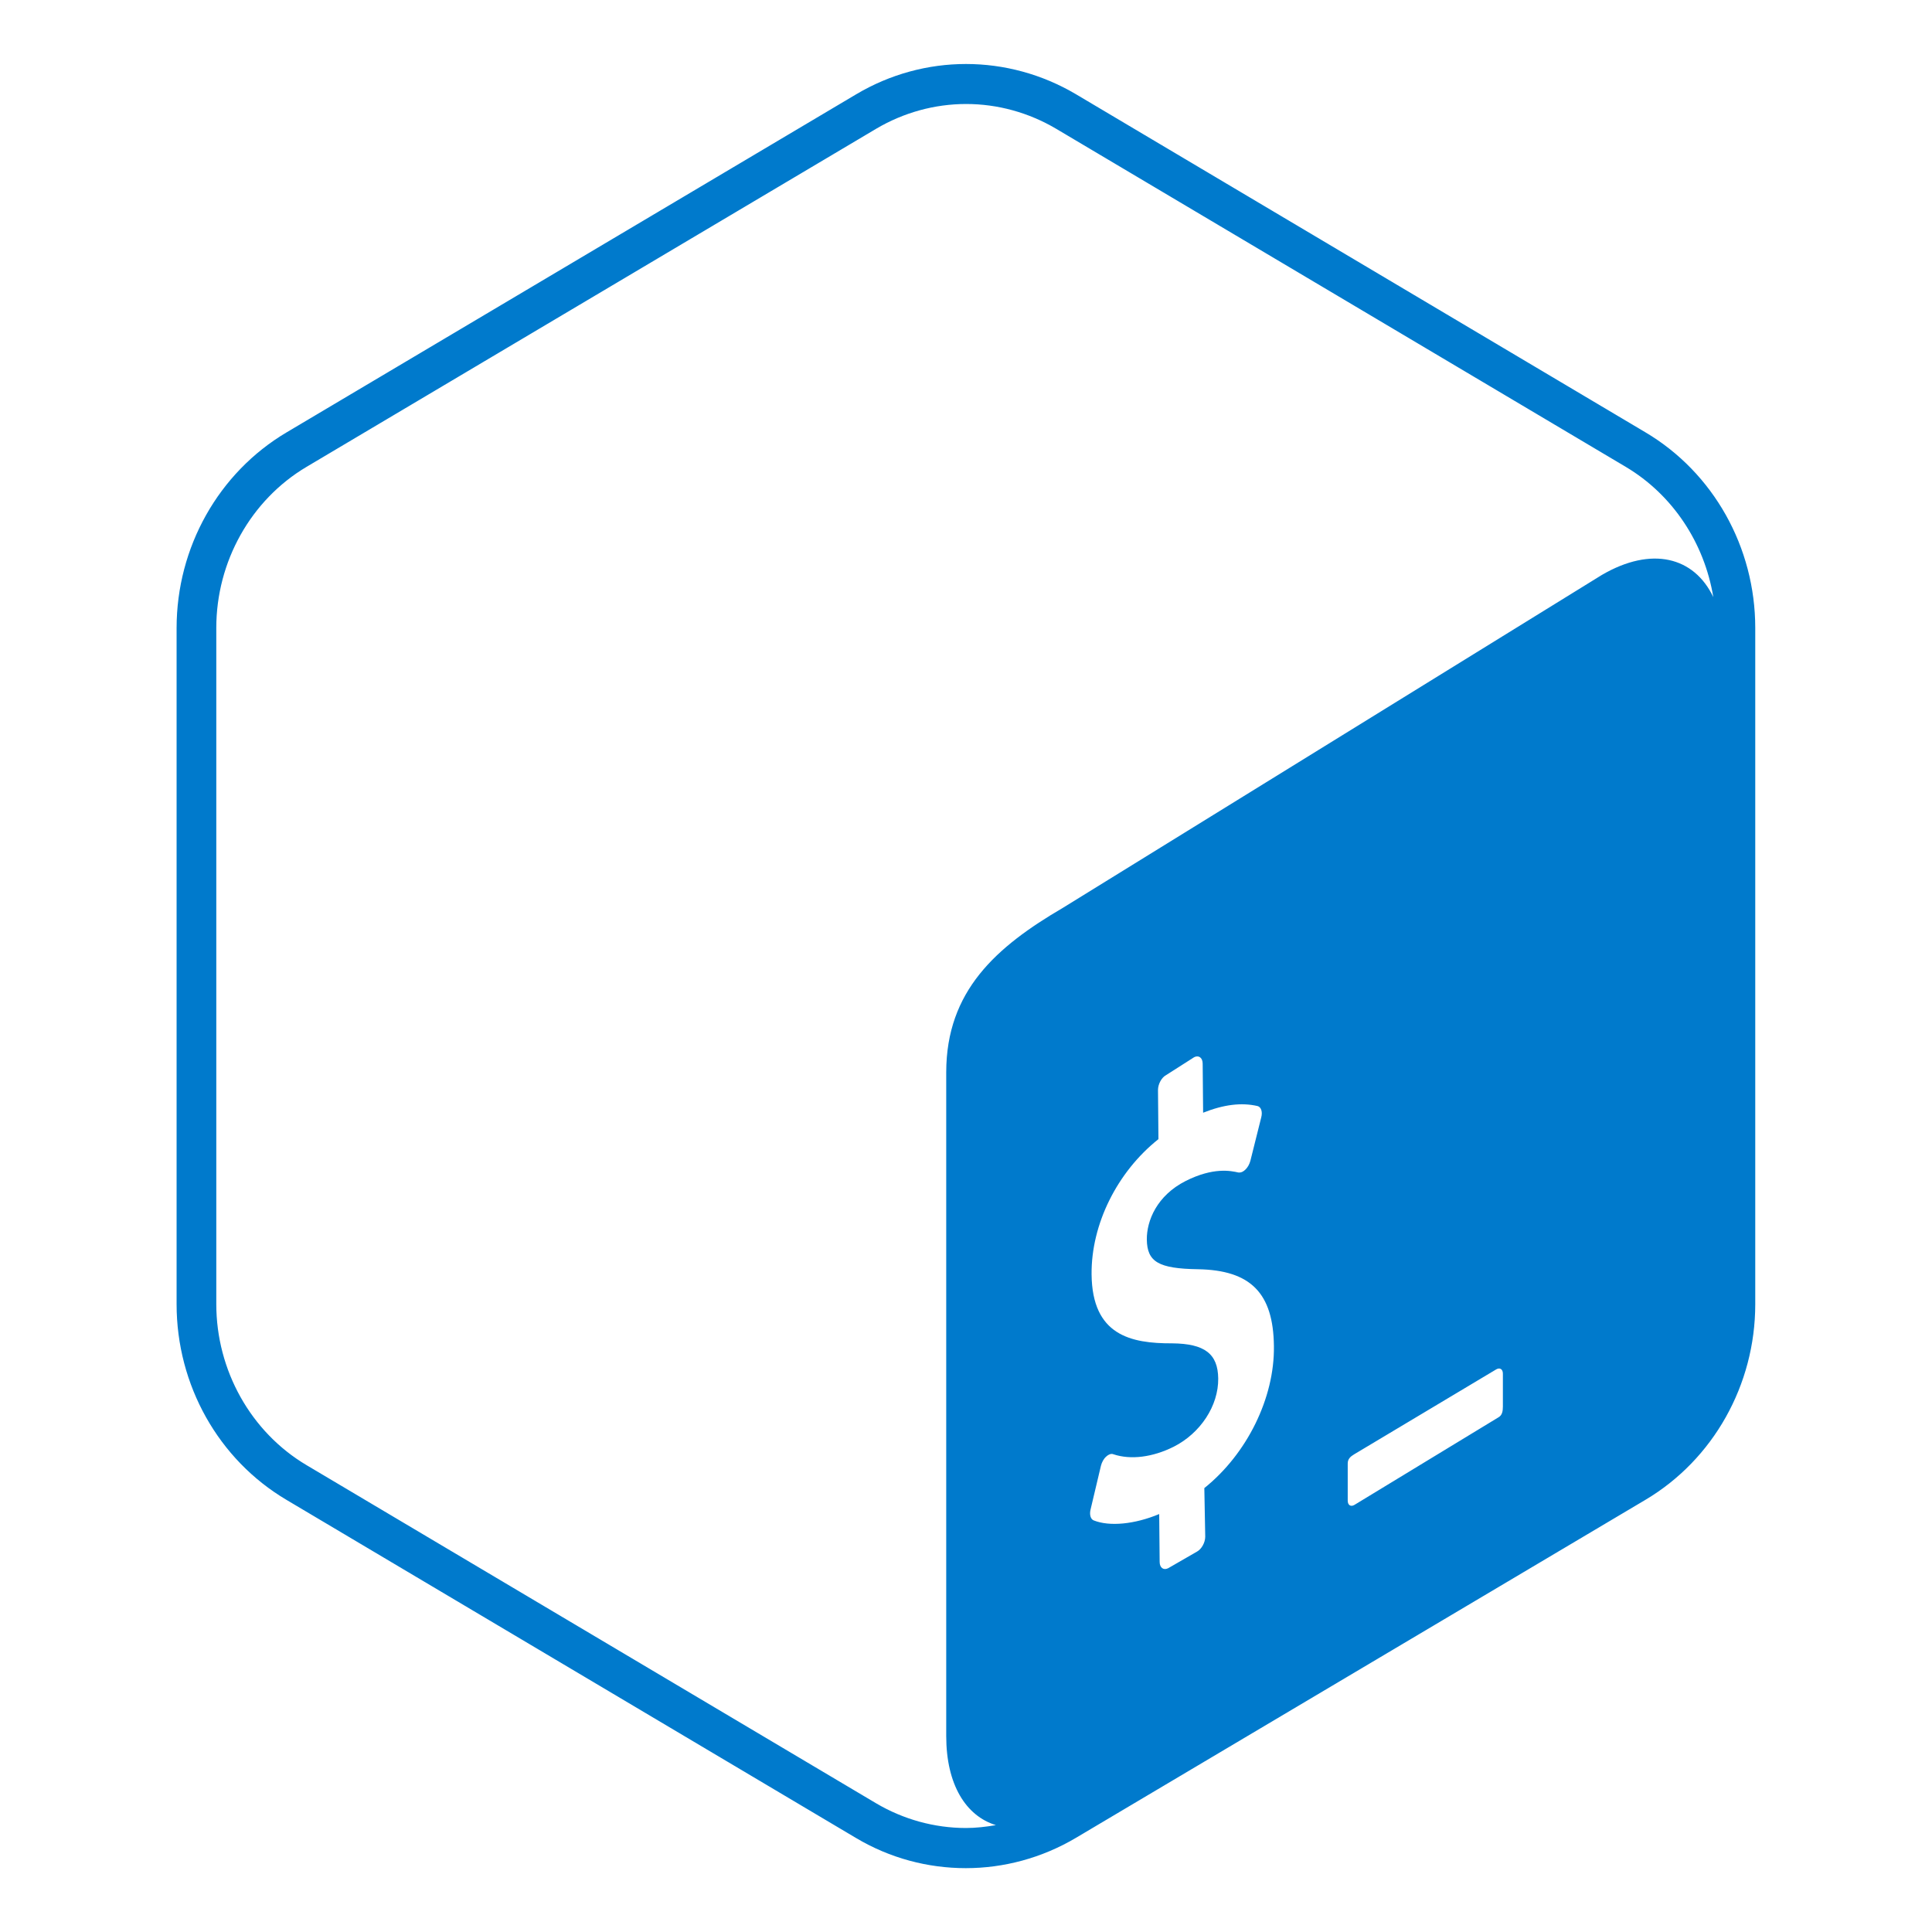
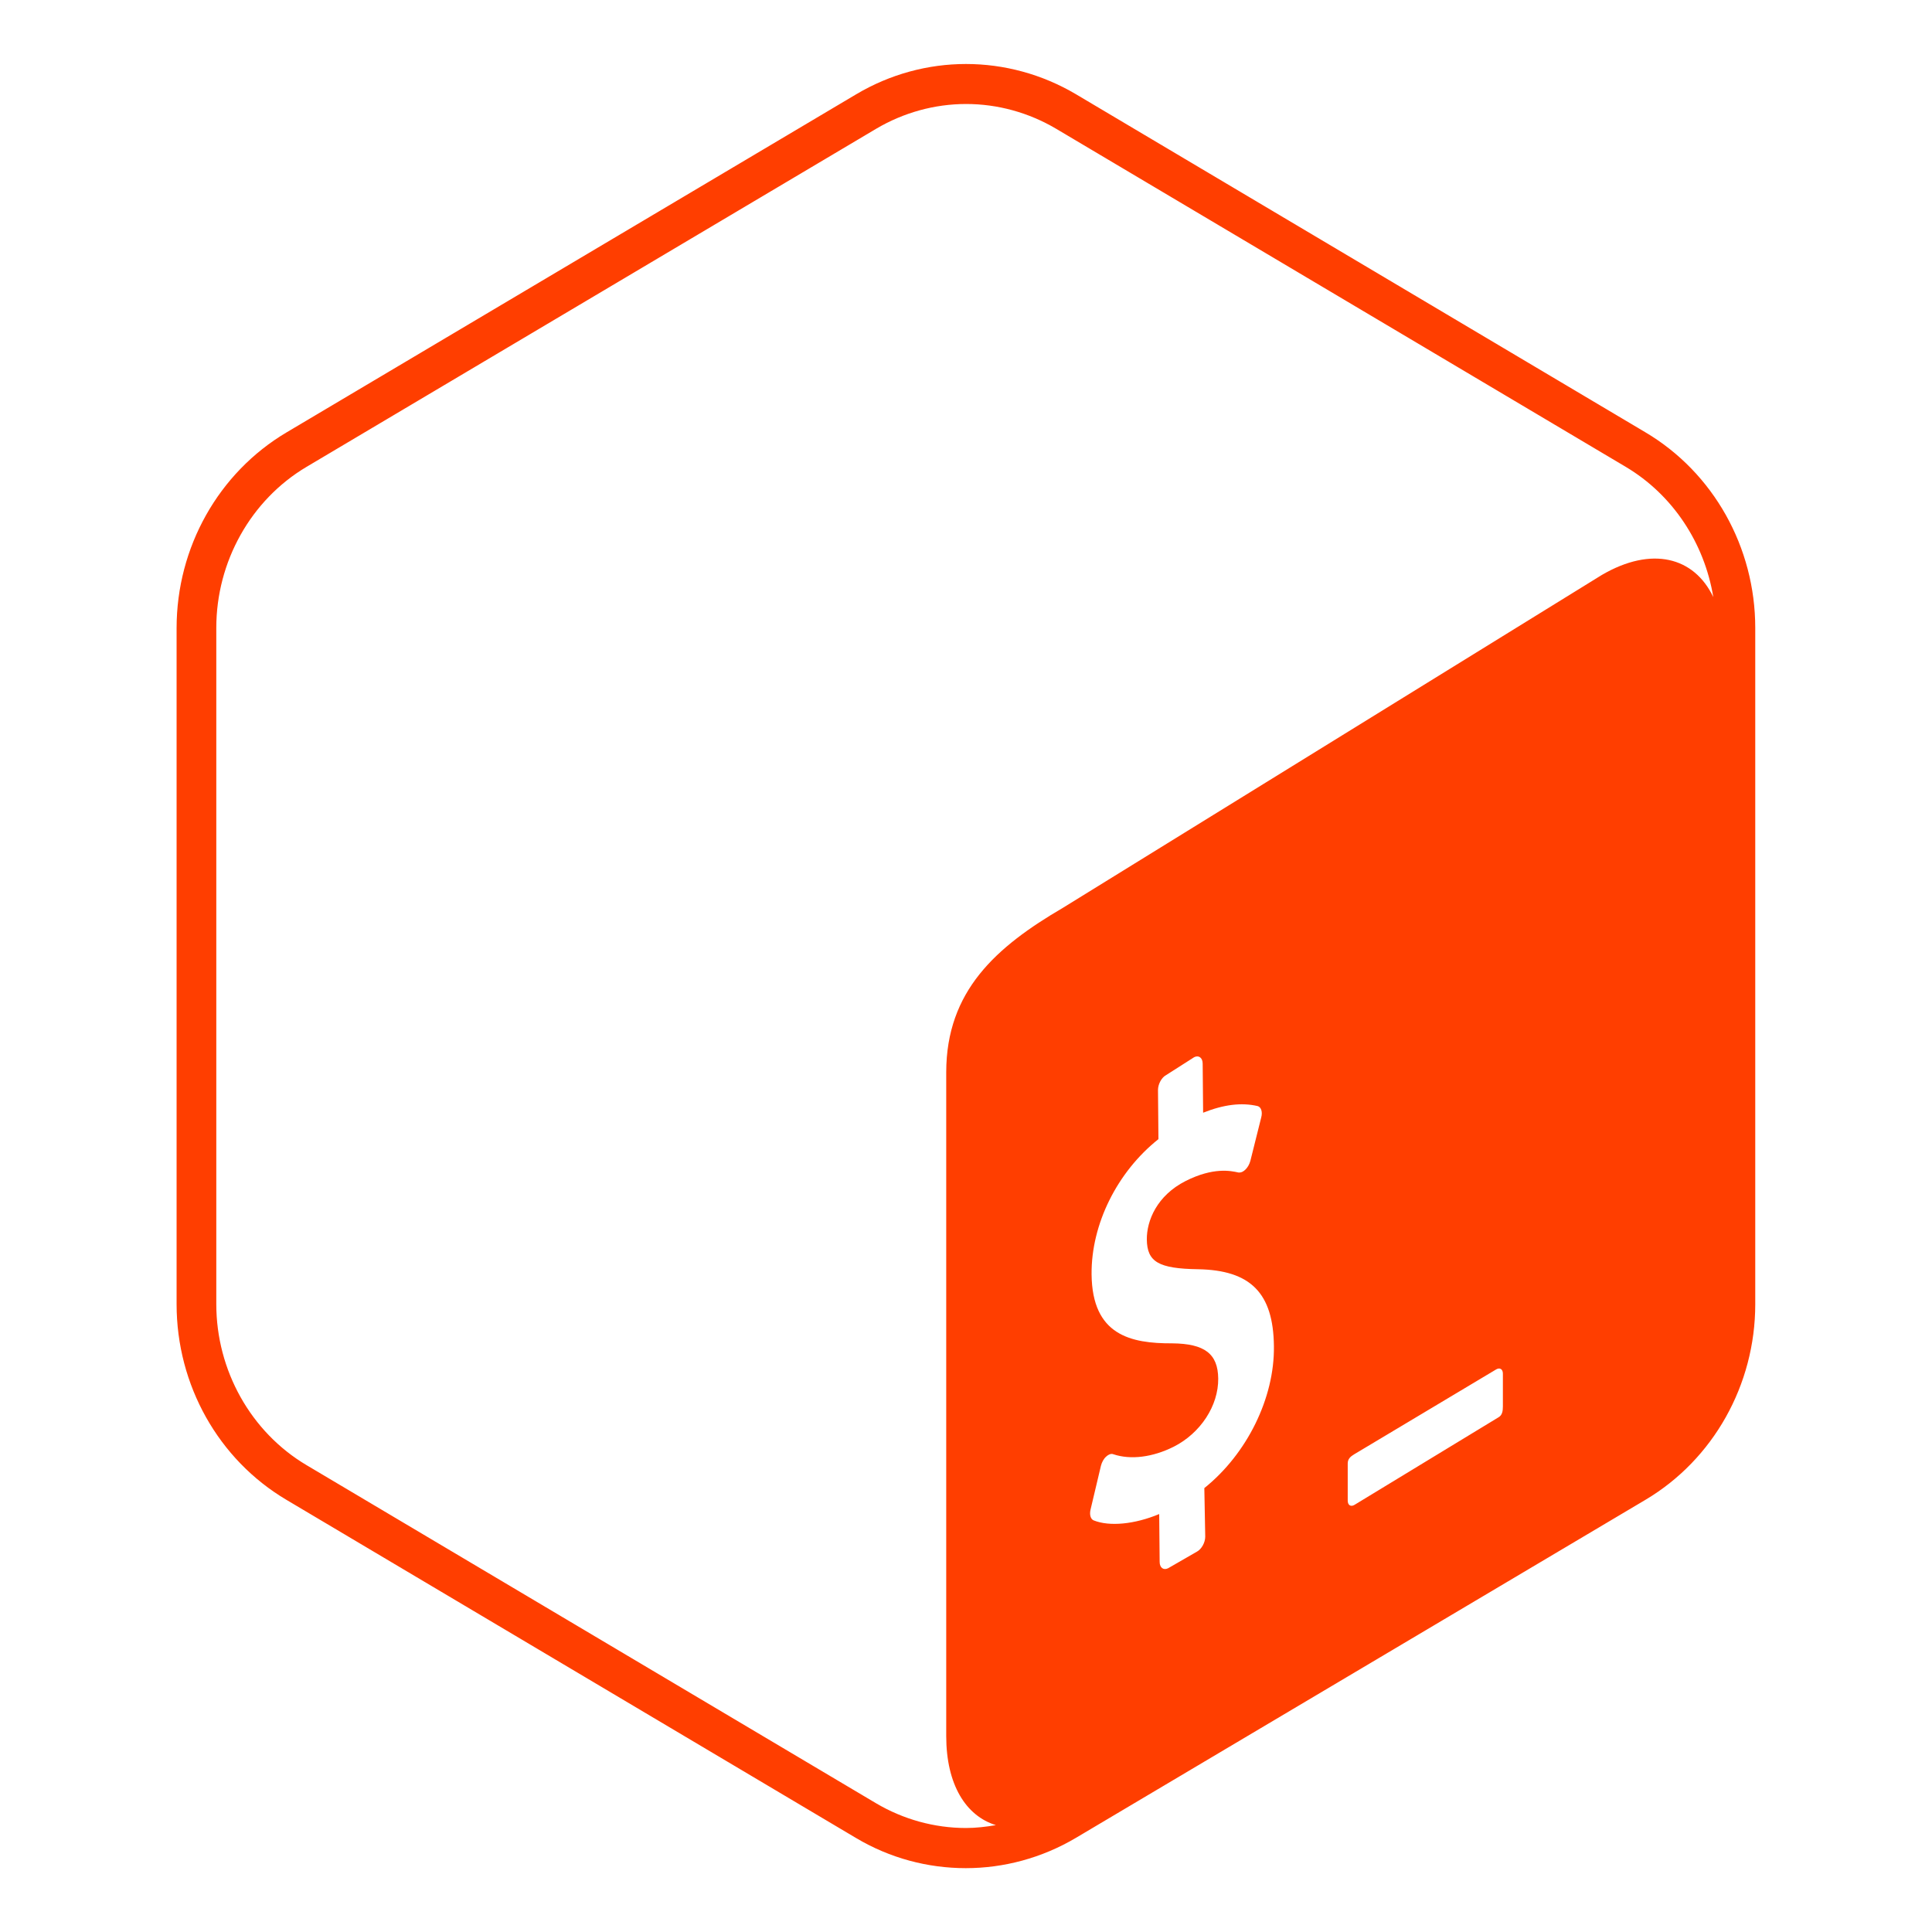
<svg xmlns="http://www.w3.org/2000/svg" viewBox="0 0 128 128">
  <path fill="none" d="M-143.76 4.24h119.53v119.53h-119.53z" />
-   <path fill="#007acc" d="M109.01 28.64L71.28 6.24c-2.25-1.33-4.77-2-7.28-2s-5.03.67-7.28 2.01l-37.74 22.4c-4.5 2.67-7.28 7.61-7.28 12.96v44.8c0 5.35 2.77 10.29 7.28 12.96l37.73 22.4c2.25 1.34 4.76 2 7.28 2 2.51 0 5.03-.67 7.28-2l37.74-22.4c4.5-2.67 7.28-7.62 7.28-12.96V41.6c0-5.34-2.77-10.29-7.28-12.96zM79.79 98.59l.06 3.22c0 .39-.25.83-.55.99l-1.91 1.1c-.3.15-.56-.03-.56-.42l-.03-3.17c-1.63.68-3.29.84-4.34.42-.2-.08-.29-.37-.21-.71l.69-2.91c.06-.23.18-.46.34-.6.06-.06.12-.1.18-.13.11-.06.22-.07.31-.03 1.14.38 2.59.2 3.99-.5 1.78-.9 2.97-2.72 2.95-4.52-.02-1.64-.9-2.31-3.05-2.33-2.74.01-5.3-.53-5.34-4.57-.03-3.32 1.69-6.78 4.43-8.96l-.03-3.25c0-.4.24-.84.55-1l1.85-1.18c.3-.15.56.04.56.43l.03 3.25c1.36-.54 2.54-.69 3.61-.44.23.06.34.38.24.75l-.72 2.88c-.06.22-.18.44-.33.58a.77.77 0 01-.19.14c-.1.05-.19.06-.28.05-.49-.11-1.65-.36-3.48.56-1.92.97-2.59 2.64-2.58 3.88.02 1.48.77 1.93 3.39 1.97 3.49.06 4.99 1.58 5.03 5.09.05 3.44-1.79 7.15-4.61 9.41zm19.78-5.41c0 .3-.04.58-.29.72l-9.54 5.8c-.25.15-.45.02-.45-.28v-2.46c0-.3.18-.46.43-.61l9.4-5.62c.25-.15.45-.02.45.28v2.17zm6.56-55.09l-35.7 22.05c-4.45 2.6-7.73 5.52-7.74 10.89v43.99c0 3.21 1.3 5.29 3.29 5.9-.65.11-1.32.19-1.98.19-2.09 0-4.15-.57-5.96-1.64l-37.73-22.4c-3.69-2.19-5.98-6.28-5.98-10.67V41.6c0-4.39 2.29-8.48 5.98-10.67l37.74-22.4c1.81-1.07 3.87-1.64 5.96-1.64s4.15.57 5.96 1.64l37.74 22.4c3.11 1.85 5.21 5.04 5.8 8.63-1.27-2.67-4.09-3.39-7.38-1.47z" />
+   <path fill="#ff3e00" d="M109.01 28.64L71.28 6.24c-2.25-1.33-4.77-2-7.28-2s-5.03.67-7.28 2.01l-37.74 22.4c-4.5 2.67-7.28 7.61-7.28 12.96v44.8c0 5.35 2.77 10.29 7.28 12.96l37.73 22.4c2.25 1.34 4.76 2 7.28 2 2.51 0 5.03-.67 7.28-2l37.74-22.4c4.5-2.67 7.28-7.62 7.28-12.96V41.6c0-5.34-2.77-10.29-7.28-12.96zM79.79 98.59l.06 3.22c0 .39-.25.83-.55.99l-1.91 1.1c-.3.15-.56-.03-.56-.42l-.03-3.17c-1.63.68-3.29.84-4.34.42-.2-.08-.29-.37-.21-.71l.69-2.91c.06-.23.18-.46.34-.6.06-.06.12-.1.18-.13.11-.06.22-.07.31-.03 1.14.38 2.59.2 3.99-.5 1.78-.9 2.97-2.72 2.95-4.52-.02-1.64-.9-2.31-3.05-2.33-2.74.01-5.3-.53-5.34-4.57-.03-3.32 1.69-6.78 4.43-8.96l-.03-3.25c0-.4.24-.84.55-1l1.85-1.18c.3-.15.56.04.56.43l.03 3.25c1.36-.54 2.54-.69 3.61-.44.23.06.34.38.24.75l-.72 2.88c-.06.22-.18.44-.33.58a.77.77 0 01-.19.14c-.1.05-.19.06-.28.05-.49-.11-1.65-.36-3.48.56-1.92.97-2.59 2.64-2.58 3.88.02 1.48.77 1.93 3.39 1.97 3.49.06 4.99 1.58 5.03 5.09.05 3.44-1.79 7.15-4.61 9.41zm19.78-5.41c0 .3-.04.58-.29.72l-9.54 5.8c-.25.15-.45.02-.45-.28v-2.46c0-.3.18-.46.43-.61l9.4-5.62c.25-.15.45-.02.45.28v2.17zm6.56-55.09l-35.7 22.05c-4.45 2.6-7.73 5.52-7.74 10.89v43.99c0 3.21 1.3 5.29 3.29 5.9-.65.11-1.32.19-1.98.19-2.09 0-4.15-.57-5.96-1.64l-37.73-22.4c-3.69-2.19-5.98-6.28-5.98-10.67V41.6c0-4.39 2.29-8.48 5.98-10.67l37.74-22.4c1.81-1.07 3.87-1.64 5.96-1.64s4.15.57 5.96 1.64l37.74 22.4c3.11 1.85 5.21 5.04 5.8 8.63-1.27-2.67-4.09-3.39-7.38-1.47z" />
</svg>
